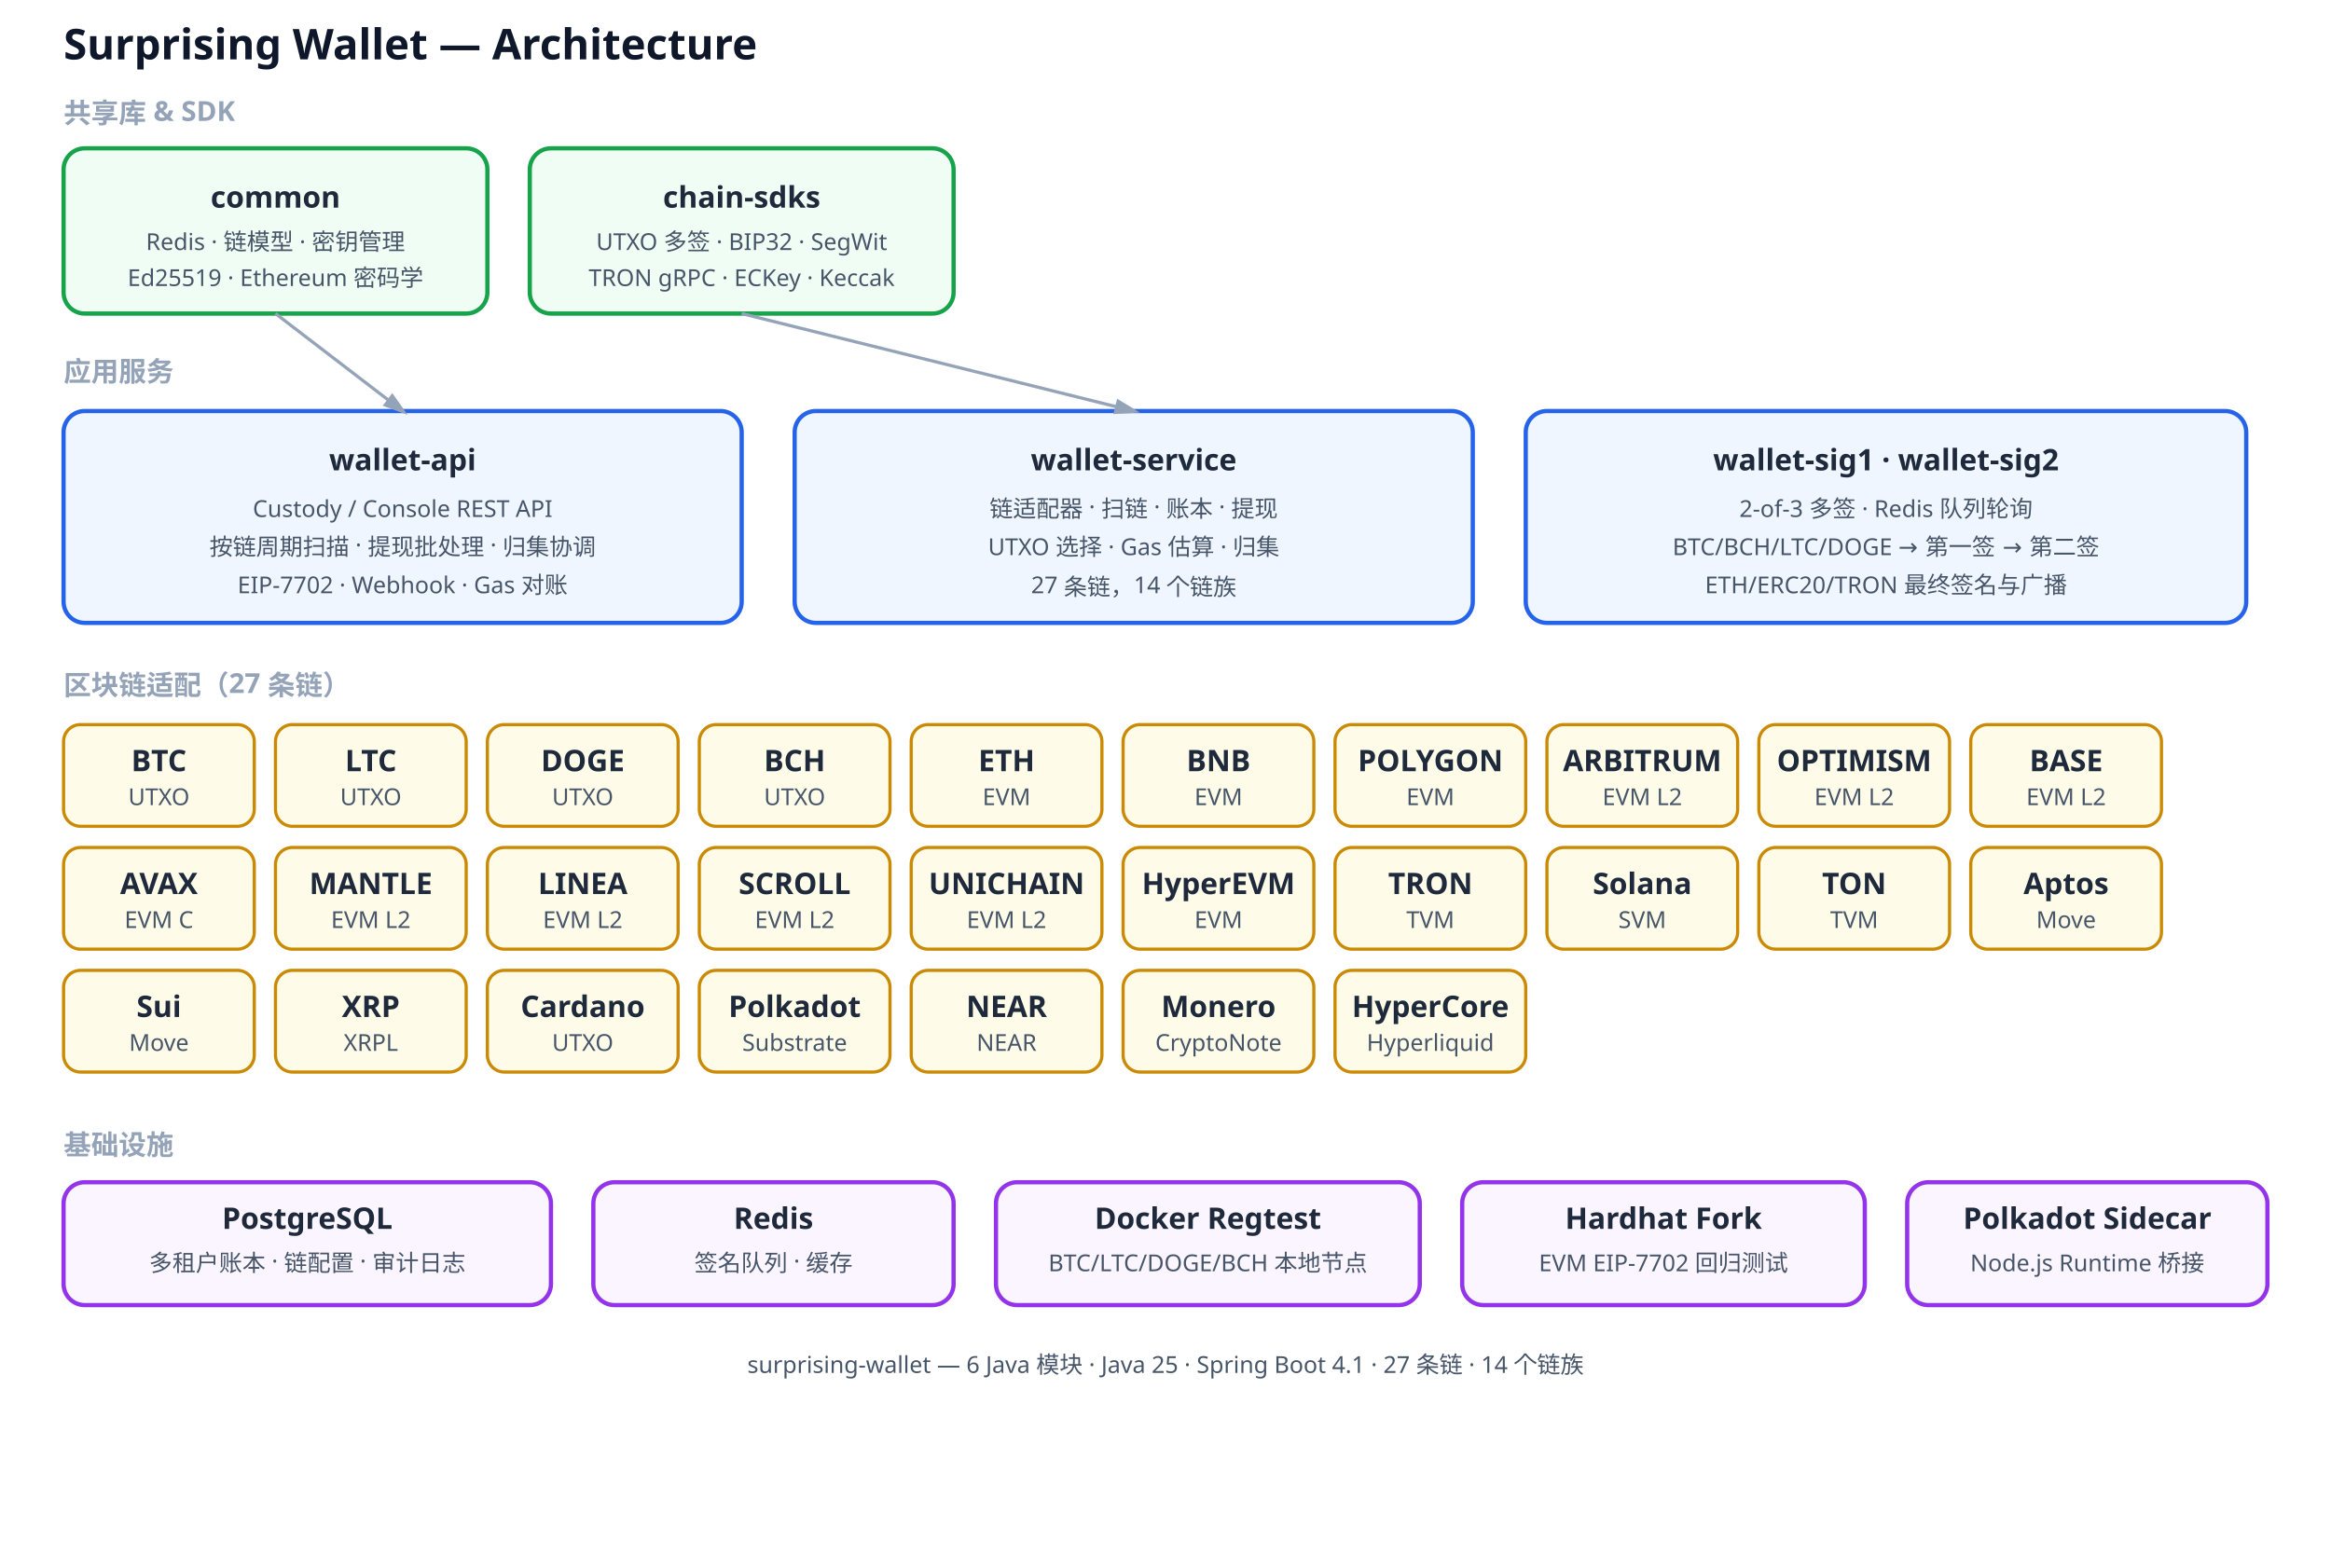
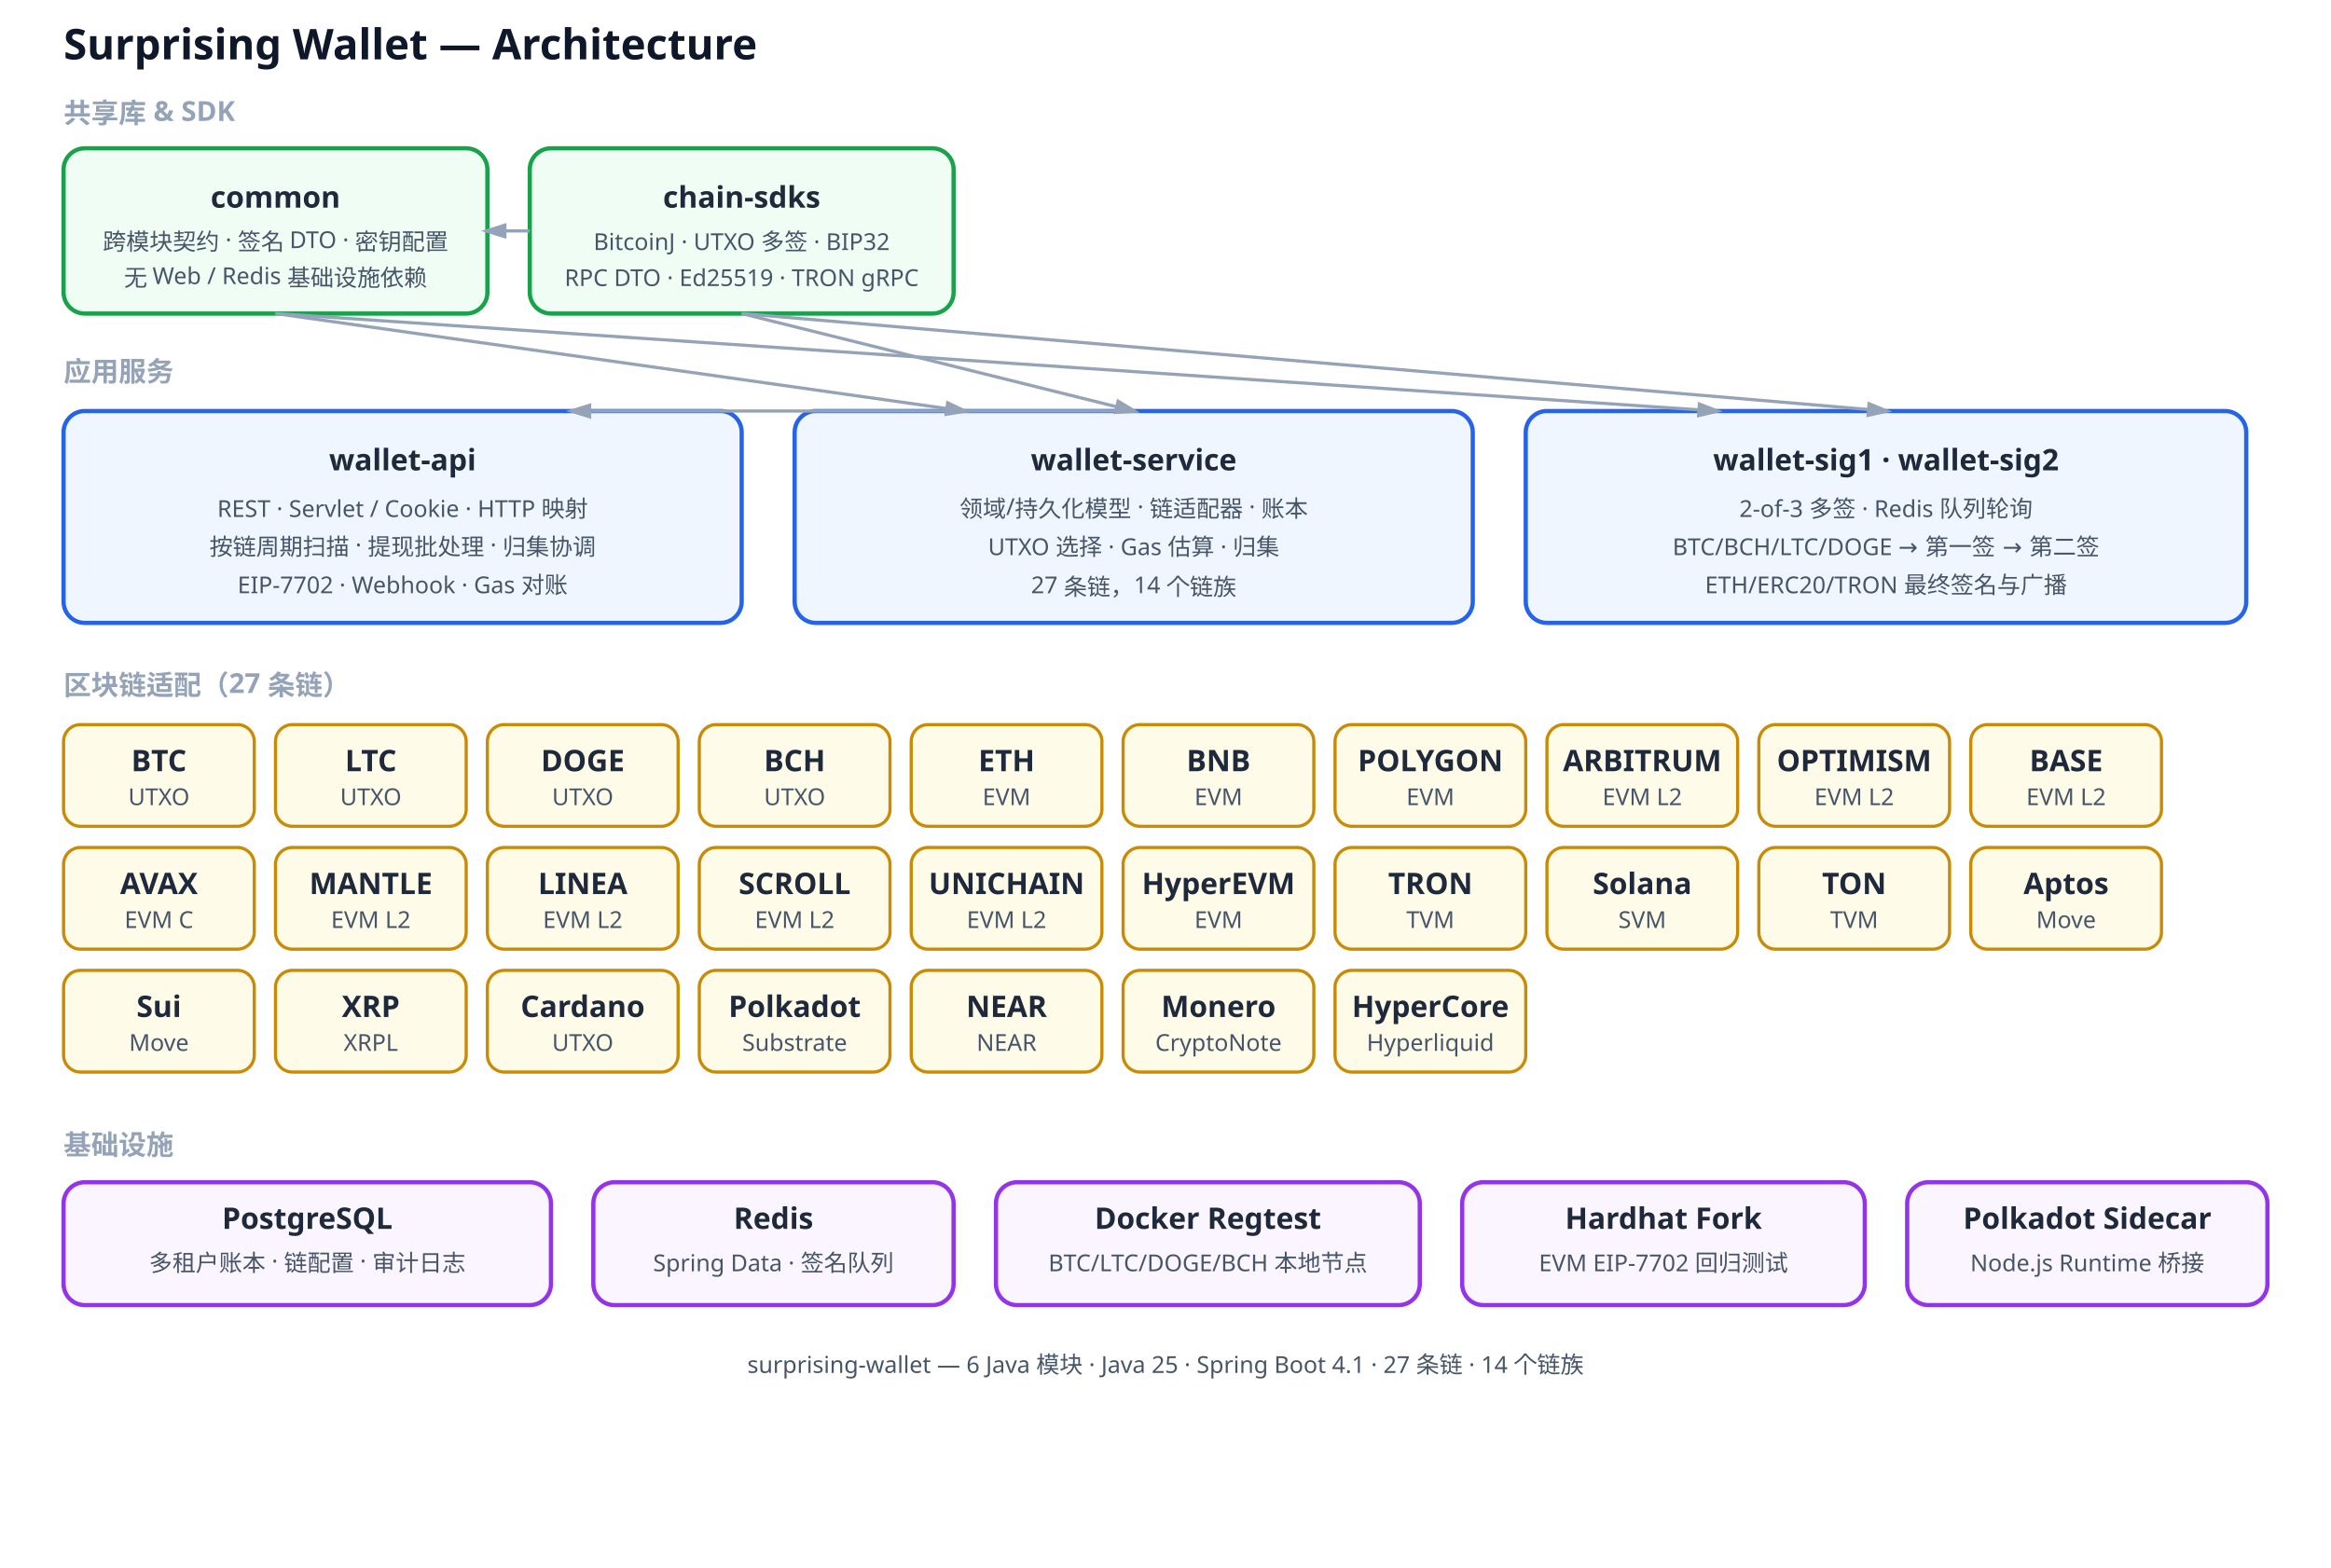
<svg xmlns="http://www.w3.org/2000/svg" width="1100" height="740" viewBox="0 0 1100 740">
  <style>
    .svc   { fill: #eff6ff; stroke: #2563eb; stroke-width: 2; rx: 10; }
    .lib   { fill: #f0fdf4; stroke: #16a34a; stroke-width: 2; rx: 10; }
    .chain { fill: #fefce8; stroke: #ca8a04; stroke-width: 1.5; rx: 8; }
    .infra { fill: #faf5ff; stroke: #9333ea; stroke-width: 2; rx: 10; }
    .label { font: 14px sans-serif; font-weight: 700; fill: #1e293b; }
    .desc  { font: 11px sans-serif; fill: #475569; }
    .title { font: 20px sans-serif; font-weight: 700; fill: #0f172a; }
    .sep   { font: 13px sans-serif; font-weight: 600; fill: #94a3b8; }
    .arrow { stroke: #94a3b8; stroke-width: 1.5; marker-end: url(#arr); }
  </style>
  <defs>
    <marker id="arr" markerWidth="8" markerHeight="8" refX="6" refY="2.5" orient="auto" markerUnits="strokeWidth">
      <path d="M0,0 L0,5 L8,2.5 z" fill="#94a3b8" />
    </marker>
  </defs>
  <text x="30" y="28" class="title">Surprising Wallet —  Architecture</text>
  <text x="30" y="58" class="sep"> 共享库 &amp; SDK</text>
  <rect x="30" y="70" width="200" height="78" class="lib" />
  <text x="130" y="98" text-anchor="middle" class="label">common</text>
-   <text x="130" y="118" text-anchor="middle" class="desc">Redis · 链模型 · 密钥管理</text>
-   <text x="130" y="135" text-anchor="middle" class="desc">Ed25519 · Ethereum 密码学</text>
+   <text x="130" y="118" text-anchor="middle" class="desc">跨模块契约 · 签名 DTO · 密钥配置</text>
+   <text x="130" y="135" text-anchor="middle" class="desc">无 Web / Redis 基础设施依赖</text>
  <rect x="250" y="70" width="200" height="78" class="lib" />
  <text x="350" y="98" text-anchor="middle" class="label">chain-sdks</text>
-   <text x="350" y="118" text-anchor="middle" class="desc">UTXO 多签 · BIP32 · SegWit</text>
-   <text x="350" y="135" text-anchor="middle" class="desc">TRON gRPC · ECKey · Keccak</text>
+   <text x="350" y="118" text-anchor="middle" class="desc">BitcoinJ · UTXO 多签 · BIP32</text>
+   <text x="350" y="135" text-anchor="middle" class="desc">RPC DTO · Ed25519 · TRON gRPC</text>
  <text x="30" y="180" class="sep"> 应用服务</text>
  <rect x="30" y="194" width="320" height="100" class="svc" />
  <text x="190" y="222" text-anchor="middle" class="label">wallet-api</text>
-   <text x="190" y="244" text-anchor="middle" class="desc">Custody / Console REST API</text>
+   <text x="190" y="244" text-anchor="middle" class="desc">REST · Servlet / Cookie · HTTP 映射</text>
  <text x="190" y="262" text-anchor="middle" class="desc">按链周期扫描 · 提现批处理 · 归集协调</text>
  <text x="190" y="280" text-anchor="middle" class="desc">EIP-7702 · Webhook · Gas 对账</text>
  <rect x="375" y="194" width="320" height="100" class="svc" />
  <text x="535" y="222" text-anchor="middle" class="label">wallet-service</text>
-   <text x="535" y="244" text-anchor="middle" class="desc">链适配器 · 扫链 · 账本 · 提现</text>
+   <text x="535" y="244" text-anchor="middle" class="desc">领域/持久化模型 · 链适配器 · 账本</text>
  <text x="535" y="262" text-anchor="middle" class="desc">UTXO 选择 · Gas 估算 · 归集</text>
  <text x="535" y="280" text-anchor="middle" class="desc">27 条链，14 个链族</text>
  <rect x="720" y="194" width="340" height="100" class="svc" />
  <text x="890" y="222" text-anchor="middle" class="label">wallet-sig1 · wallet-sig2</text>
  <text x="890" y="244" text-anchor="middle" class="desc">2-of-3 多签 · Redis 队列轮询</text>
  <text x="890" y="262" text-anchor="middle" class="desc">BTC/BCH/LTC/DOGE → 第一签 → 第二签</text>
  <text x="890" y="280" text-anchor="middle" class="desc">ETH/ERC20/TRON 最终签名与广播</text>
-   <line x1="130" y1="148" x2="190" y2="194" class="arrow" />
+   <line x1="250" y1="109" x2="230" y2="109" class="arrow" />
+   <line x1="130" y1="148" x2="455" y2="194" class="arrow" />
  <line x1="350" y1="148" x2="535" y2="194" class="arrow" />
+   <line x1="535" y1="194" x2="270" y2="194" class="arrow" />
+   <line x1="130" y1="148" x2="810" y2="194" class="arrow" />
+   <line x1="350" y1="148" x2="890" y2="194" class="arrow" />
  <text x="30" y="328" class="sep"> 区块链适配（27 条链）</text>
  <rect x="30" y="342" width="90" height="48" class="chain" />
  <text x="75" y="364" text-anchor="middle" class="label">BTC</text>
  <text x="75" y="380" text-anchor="middle" class="desc">UTXO</text>
  <rect x="130" y="342" width="90" height="48" class="chain" />
  <text x="175" y="364" text-anchor="middle" class="label">LTC</text>
  <text x="175" y="380" text-anchor="middle" class="desc">UTXO</text>
  <rect x="230" y="342" width="90" height="48" class="chain" />
  <text x="275" y="364" text-anchor="middle" class="label">DOGE</text>
  <text x="275" y="380" text-anchor="middle" class="desc">UTXO</text>
  <rect x="330" y="342" width="90" height="48" class="chain" />
  <text x="375" y="364" text-anchor="middle" class="label">BCH</text>
  <text x="375" y="380" text-anchor="middle" class="desc">UTXO</text>
  <rect x="430" y="342" width="90" height="48" class="chain" />
  <text x="475" y="364" text-anchor="middle" class="label">ETH</text>
  <text x="475" y="380" text-anchor="middle" class="desc">EVM</text>
  <rect x="530" y="342" width="90" height="48" class="chain" />
  <text x="575" y="364" text-anchor="middle" class="label">BNB</text>
  <text x="575" y="380" text-anchor="middle" class="desc">EVM</text>
  <rect x="630" y="342" width="90" height="48" class="chain" />
  <text x="675" y="364" text-anchor="middle" class="label">POLYGON</text>
  <text x="675" y="380" text-anchor="middle" class="desc">EVM</text>
  <rect x="730" y="342" width="90" height="48" class="chain" />
  <text x="775" y="364" text-anchor="middle" class="label">ARBITRUM</text>
  <text x="775" y="380" text-anchor="middle" class="desc">EVM L2</text>
  <rect x="830" y="342" width="90" height="48" class="chain" />
  <text x="875" y="364" text-anchor="middle" class="label">OPTIMISM</text>
  <text x="875" y="380" text-anchor="middle" class="desc">EVM L2</text>
  <rect x="930" y="342" width="90" height="48" class="chain" />
  <text x="975" y="364" text-anchor="middle" class="label">BASE</text>
  <text x="975" y="380" text-anchor="middle" class="desc">EVM L2</text>
  <rect x="30" y="400" width="90" height="48" class="chain" />
  <text x="75" y="422" text-anchor="middle" class="label">AVAX</text>
  <text x="75" y="438" text-anchor="middle" class="desc">EVM C</text>
  <rect x="130" y="400" width="90" height="48" class="chain" />
  <text x="175" y="422" text-anchor="middle" class="label">MANTLE</text>
  <text x="175" y="438" text-anchor="middle" class="desc">EVM L2</text>
  <rect x="230" y="400" width="90" height="48" class="chain" />
  <text x="275" y="422" text-anchor="middle" class="label">LINEA</text>
  <text x="275" y="438" text-anchor="middle" class="desc">EVM L2</text>
  <rect x="330" y="400" width="90" height="48" class="chain" />
  <text x="375" y="422" text-anchor="middle" class="label">SCROLL</text>
  <text x="375" y="438" text-anchor="middle" class="desc">EVM L2</text>
  <rect x="430" y="400" width="90" height="48" class="chain" />
  <text x="475" y="422" text-anchor="middle" class="label">UNICHAIN</text>
  <text x="475" y="438" text-anchor="middle" class="desc">EVM L2</text>
  <rect x="530" y="400" width="90" height="48" class="chain" />
  <text x="575" y="422" text-anchor="middle" class="label">HyperEVM</text>
  <text x="575" y="438" text-anchor="middle" class="desc">EVM</text>
  <rect x="630" y="400" width="90" height="48" class="chain" />
  <text x="675" y="422" text-anchor="middle" class="label">TRON</text>
  <text x="675" y="438" text-anchor="middle" class="desc">TVM</text>
  <rect x="730" y="400" width="90" height="48" class="chain" />
  <text x="775" y="422" text-anchor="middle" class="label">Solana</text>
  <text x="775" y="438" text-anchor="middle" class="desc">SVM</text>
  <rect x="830" y="400" width="90" height="48" class="chain" />
  <text x="875" y="422" text-anchor="middle" class="label">TON</text>
  <text x="875" y="438" text-anchor="middle" class="desc">TVM</text>
  <rect x="930" y="400" width="90" height="48" class="chain" />
  <text x="975" y="422" text-anchor="middle" class="label">Aptos</text>
  <text x="975" y="438" text-anchor="middle" class="desc">Move</text>
  <rect x="30" y="458" width="90" height="48" class="chain" />
  <text x="75" y="480" text-anchor="middle" class="label">Sui</text>
  <text x="75" y="496" text-anchor="middle" class="desc">Move</text>
  <rect x="130" y="458" width="90" height="48" class="chain" />
  <text x="175" y="480" text-anchor="middle" class="label">XRP</text>
  <text x="175" y="496" text-anchor="middle" class="desc">XRPL</text>
  <rect x="230" y="458" width="90" height="48" class="chain" />
  <text x="275" y="480" text-anchor="middle" class="label">Cardano</text>
  <text x="275" y="496" text-anchor="middle" class="desc">UTXO</text>
  <rect x="330" y="458" width="90" height="48" class="chain" />
  <text x="375" y="480" text-anchor="middle" class="label">Polkadot</text>
  <text x="375" y="496" text-anchor="middle" class="desc">Substrate</text>
  <rect x="430" y="458" width="90" height="48" class="chain" />
  <text x="475" y="480" text-anchor="middle" class="label">NEAR</text>
  <text x="475" y="496" text-anchor="middle" class="desc">NEAR</text>
  <rect x="530" y="458" width="90" height="48" class="chain" />
  <text x="575" y="480" text-anchor="middle" class="label">Monero</text>
  <text x="575" y="496" text-anchor="middle" class="desc">CryptoNote</text>
  <rect x="630" y="458" width="90" height="48" class="chain" />
  <text x="675" y="480" text-anchor="middle" class="label">HyperCore</text>
  <text x="675" y="496" text-anchor="middle" class="desc">Hyperliquid</text>
  <text x="30" y="545" class="sep"> 基础设施</text>
  <rect x="30" y="558" width="230" height="58" class="infra" />
  <text x="145" y="580" text-anchor="middle" class="label">PostgreSQL</text>
  <text x="145" y="600" text-anchor="middle" class="desc">多租户账本 · 链配置 · 审计日志</text>
  <rect x="280" y="558" width="170" height="58" class="infra" />
  <text x="365" y="580" text-anchor="middle" class="label">Redis</text>
-   <text x="365" y="600" text-anchor="middle" class="desc">签名队列 · 缓存</text>
+   <text x="365" y="600" text-anchor="middle" class="desc">Spring Data · 签名队列</text>
  <rect x="470" y="558" width="200" height="58" class="infra" />
  <text x="570" y="580" text-anchor="middle" class="label">Docker Regtest</text>
  <text x="570" y="600" text-anchor="middle" class="desc">BTC/LTC/DOGE/BCH 本地节点</text>
  <rect x="690" y="558" width="190" height="58" class="infra" />
  <text x="785" y="580" text-anchor="middle" class="label">Hardhat Fork</text>
  <text x="785" y="600" text-anchor="middle" class="desc">EVM EIP-7702 回归测试</text>
  <rect x="900" y="558" width="170" height="58" class="infra" />
  <text x="985" y="580" text-anchor="middle" class="label">Polkadot Sidecar</text>
  <text x="985" y="600" text-anchor="middle" class="desc">Node.js Runtime 桥接</text>
  <text x="550" y="648" text-anchor="middle" class="desc" fill="#94a3b8" font-size="11">surprising-wallet — 6 Java 模块 · Java 25 · Spring Boot 4.1 · 27 条链 · 14 个链族</text>
</svg>
